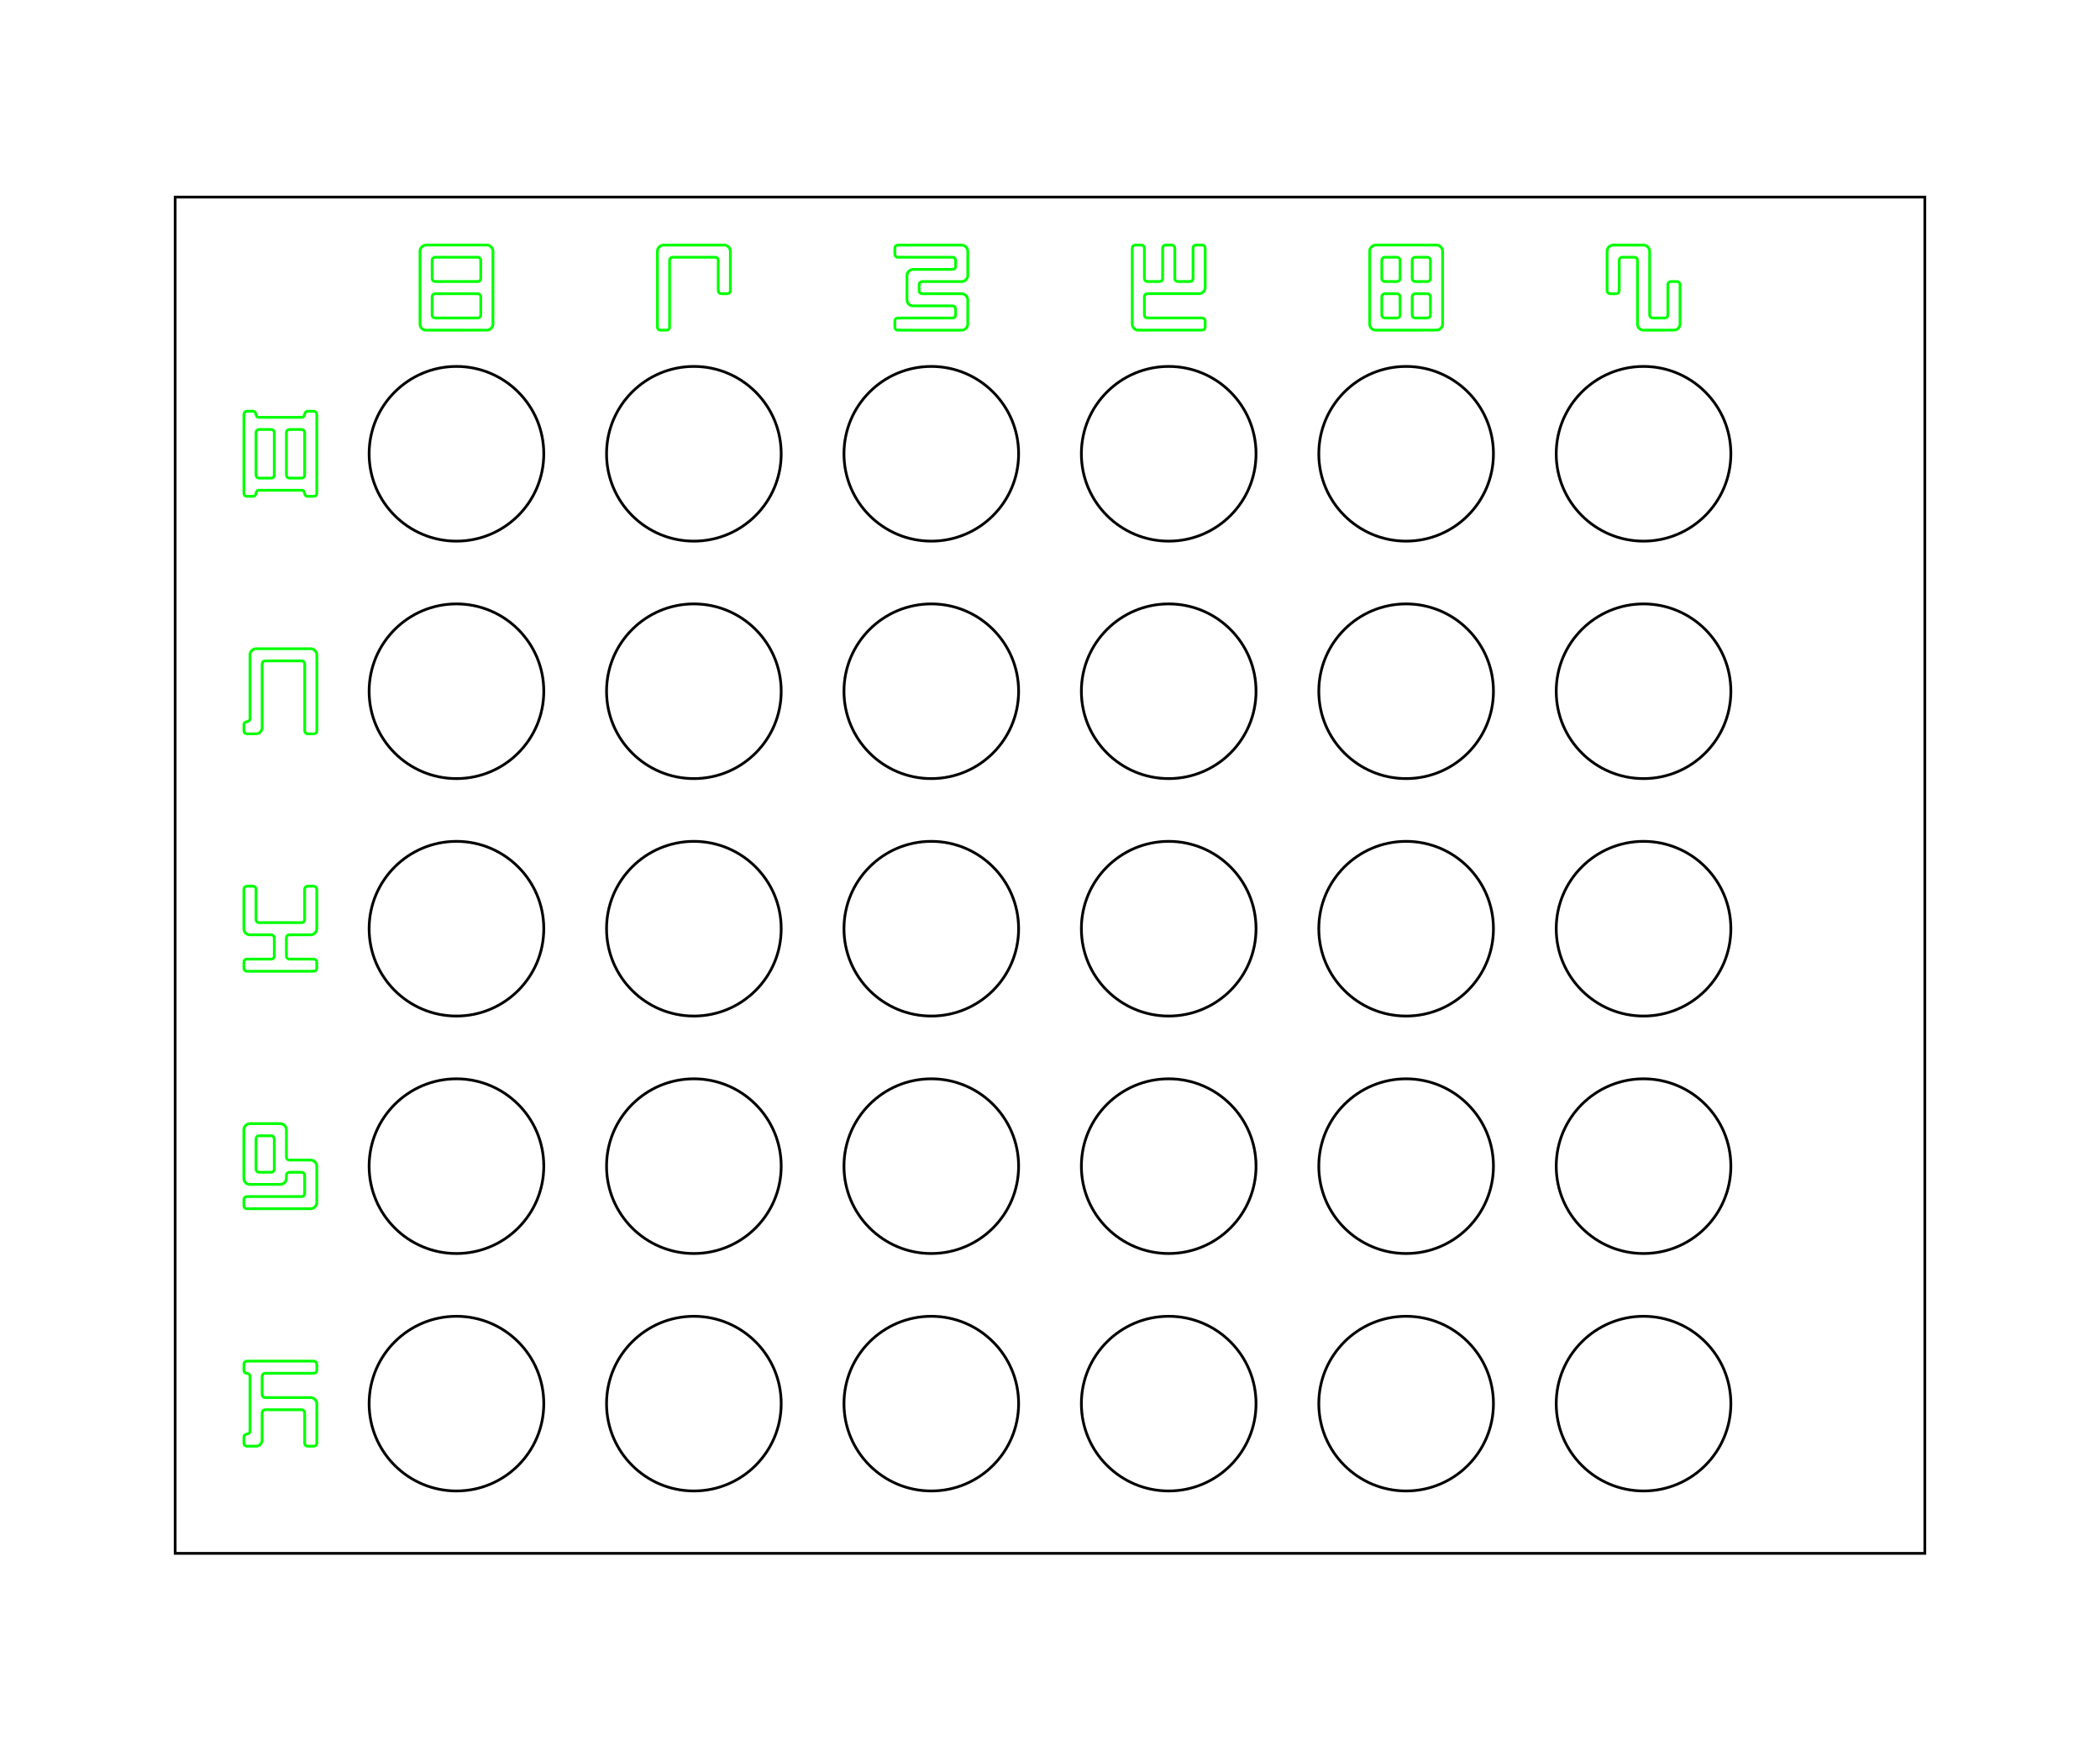
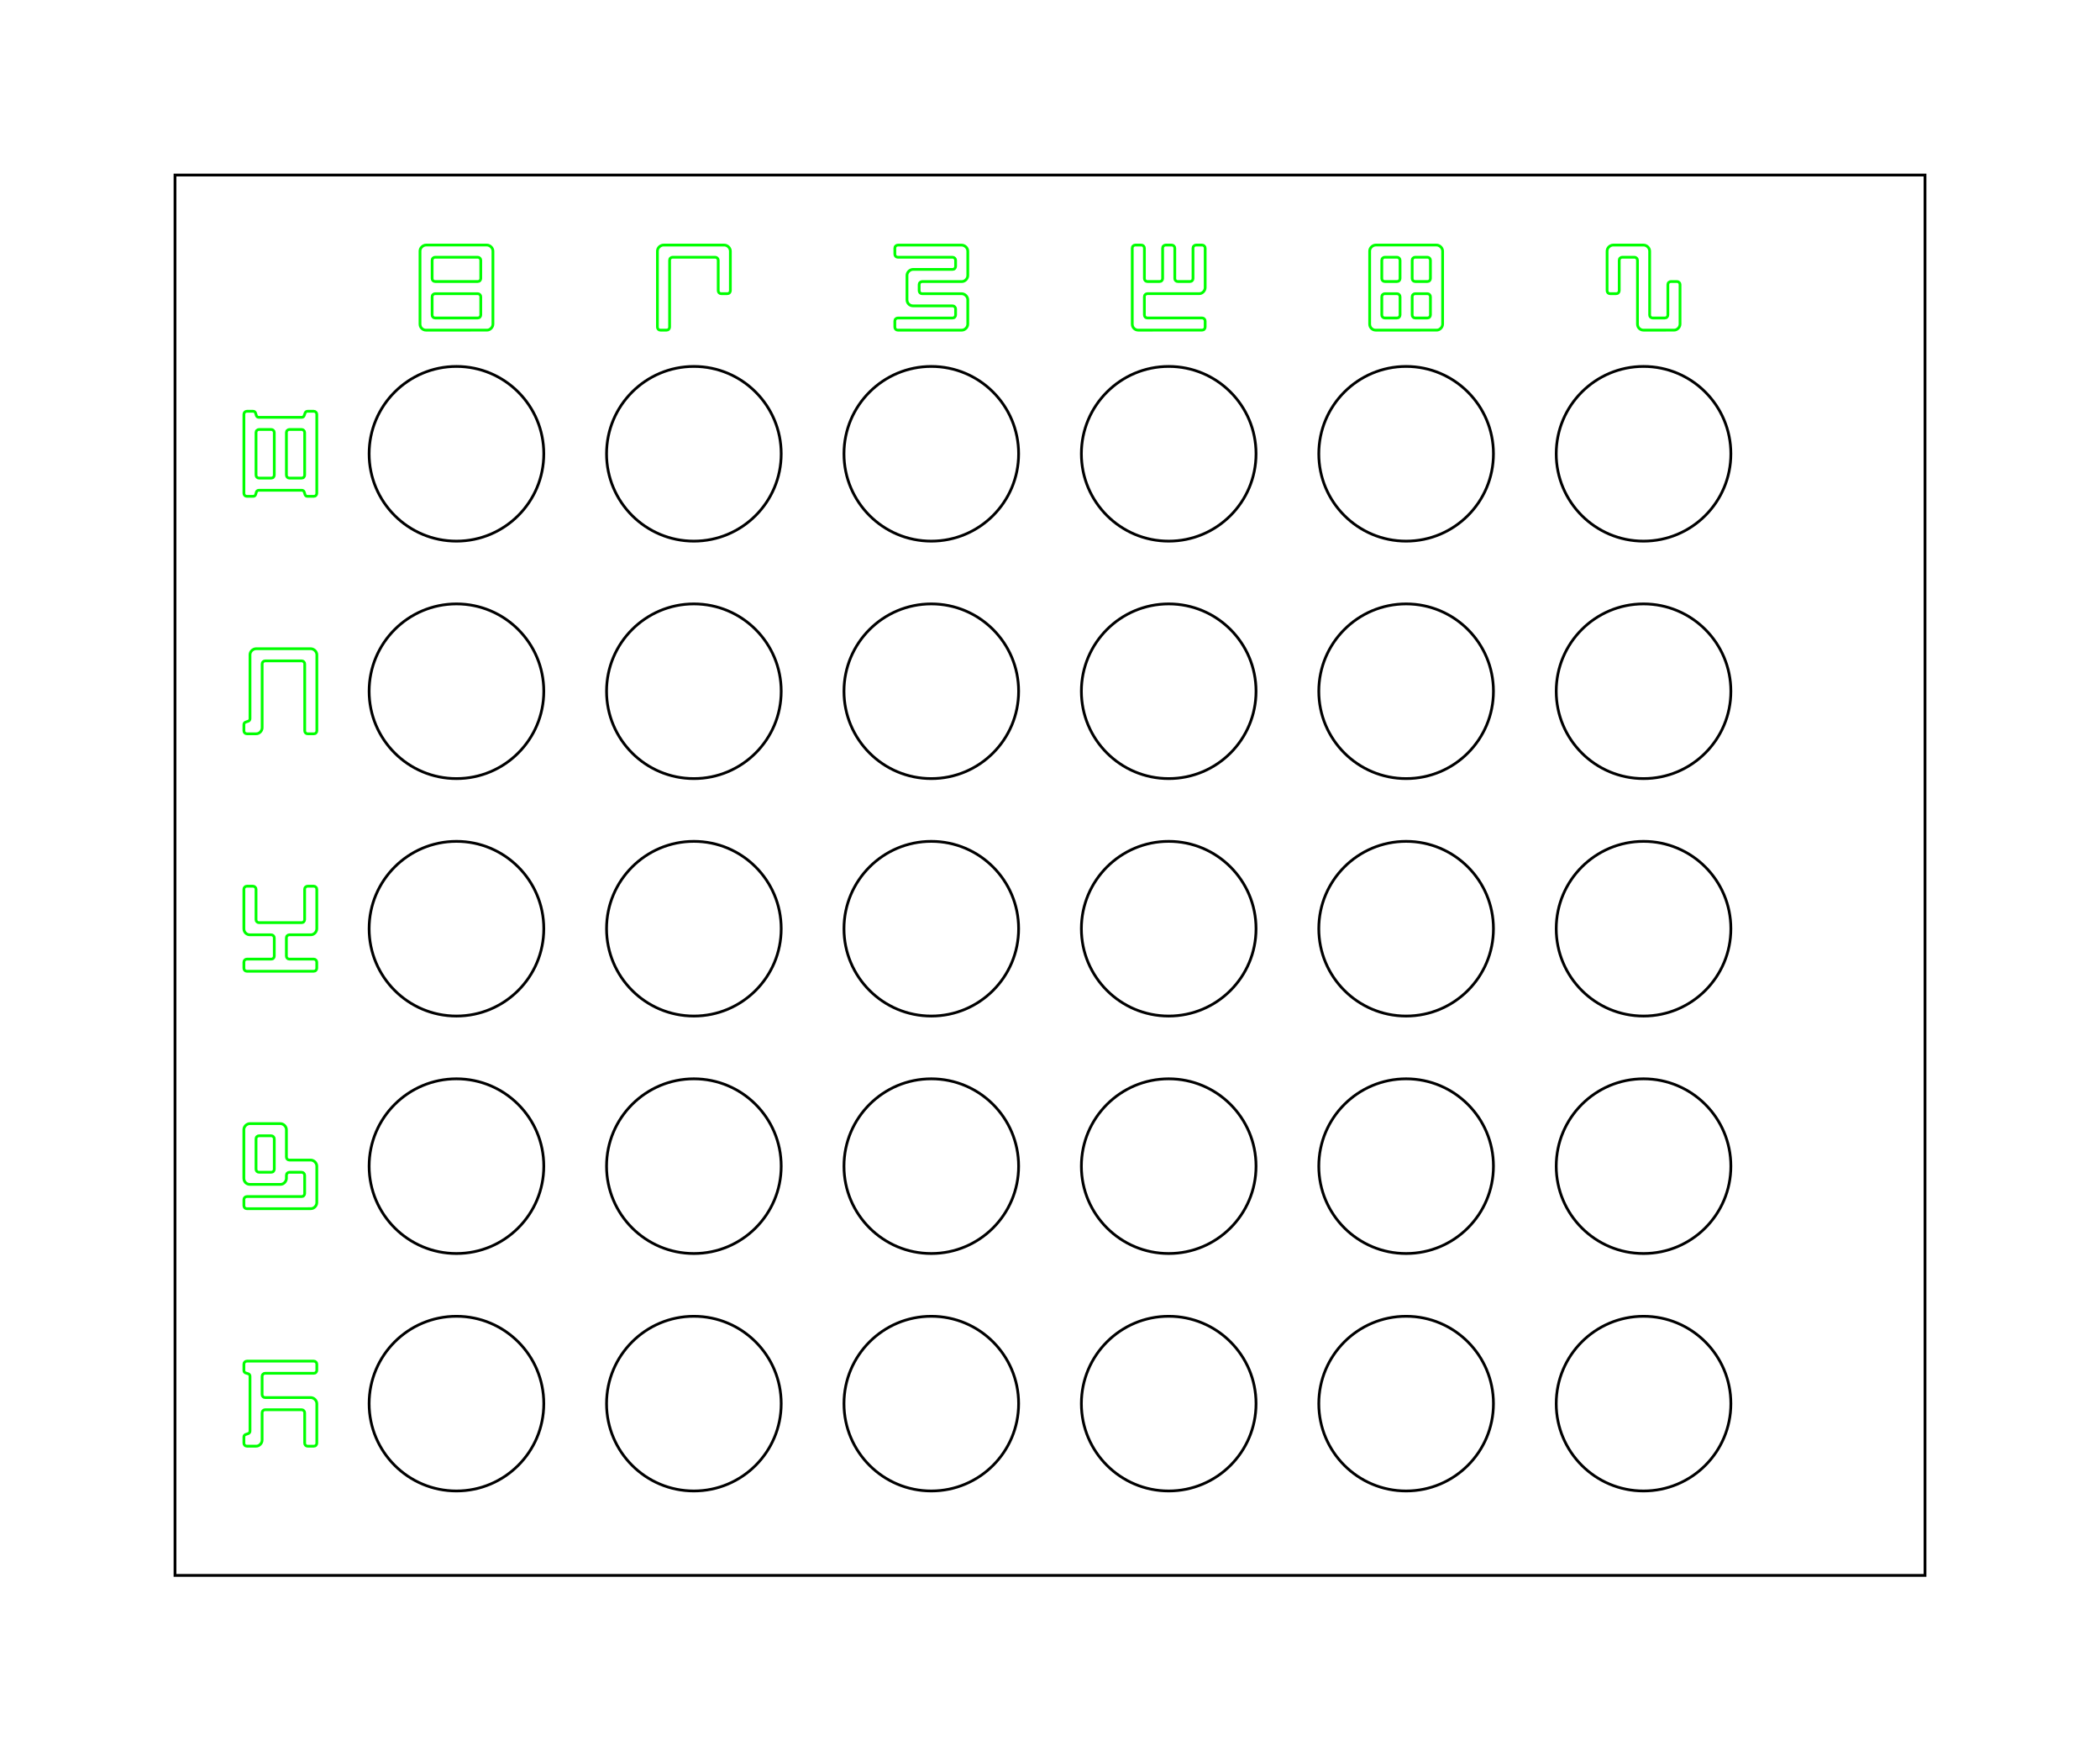
<svg xmlns="http://www.w3.org/2000/svg" width="6in" height="5in" viewBox="0 0 152.4 127" version="1.1" id="svg4577">
  <defs id="defs4571">
    </defs>
  <g id="layer1" transform="translate(237.9394,88.45743)">
-     <path style="fill:none;fill-opacity:1;stroke:#000000;stroke-width:0.2;stroke-linecap:round;stroke-miterlimit:4;stroke-dasharray:none;stroke-opacity:1" d="M -225.227,-74.157 H -98.252 V 24.242 H -225.227 Z" id="rect4522" />
+     <path style="fill:none;fill-opacity:1;stroke:#000000;stroke-width:0.203;stroke-linecap:round;stroke-miterlimit:4;stroke-dasharray:none;stroke-opacity:1" d="m -225.239,-75.757 h 127 v 101.6 h -127 z" id="rect4522" />
    <path style="fill:none;fill-opacity:1;stroke:#000000;stroke-width:0.2;stroke-linecap:round;stroke-miterlimit:4;stroke-dasharray:none;stroke-opacity:1" d="M -198.476,-55.534 A 6.337,6.337 0 0 1 -204.814,-49.196 6.337,6.337 0 0 1 -211.151,-55.534 6.337,6.337 0 0 1 -204.814,-61.871 6.337,6.337 0 0 1 -198.476,-55.534 Z" id="path4287" />
    <path style="opacity:1;fill:none;fill-opacity:1;stroke:#000000;stroke-width:0.2;stroke-linecap:round;stroke-miterlimit:4;stroke-dasharray:none;stroke-opacity:1" d="M -181.247,-55.534 A 6.337,6.337 0 0 1 -187.584,-49.196 6.337,6.337 0 0 1 -193.921,-55.534 6.337,6.337 0 0 1 -187.584,-61.871 6.337,6.337 0 0 1 -181.247,-55.534 Z" id="path4287-7" />
    <path style="fill:none;fill-opacity:1;stroke:#000000;stroke-width:0.2;stroke-linecap:round;stroke-miterlimit:4;stroke-dasharray:none;stroke-opacity:1" d="M -164.017,-55.534 A 6.337,6.337 0 0 1 -170.354,-49.196 6.337,6.337 0 0 1 -176.691,-55.534 6.337,6.337 0 0 1 -170.354,-61.871 6.337,6.337 0 0 1 -164.017,-55.534 Z" id="path4287-1" />
    <path style="fill:none;fill-opacity:1;stroke:#000000;stroke-width:0.2;stroke-linecap:round;stroke-miterlimit:4;stroke-dasharray:none;stroke-opacity:1" d="M -146.787,-55.534 A 6.337,6.337 0 0 1 -153.125,-49.196 6.337,6.337 0 0 1 -159.462,-55.534 6.337,6.337 0 0 1 -153.125,-61.871 6.337,6.337 0 0 1 -146.787,-55.534 Z" id="path4287-9" />
    <path style="fill:none;fill-opacity:1;stroke:#000000;stroke-width:0.2;stroke-linecap:round;stroke-miterlimit:4;stroke-dasharray:none;stroke-opacity:1" d="M -129.558,-55.534 A 6.337,6.337 0 0 1 -135.895,-49.196 6.337,6.337 0 0 1 -142.232,-55.534 6.337,6.337 0 0 1 -135.895,-61.871 6.337,6.337 0 0 1 -129.558,-55.534 Z" id="path4287-6" />
    <path style="fill:none;fill-opacity:1;stroke:#000000;stroke-width:0.2;stroke-linecap:round;stroke-miterlimit:4;stroke-dasharray:none;stroke-opacity:1" d="M -112.328,-55.534 A 6.337,6.337 0 0 1 -118.665,-49.196 6.337,6.337 0 0 1 -125.002,-55.534 6.337,6.337 0 0 1 -118.665,-61.871 6.337,6.337 0 0 1 -112.328,-55.534 Z" id="path4287-8" />
    <path style="fill:none;fill-opacity:1;stroke:#000000;stroke-width:0.2;stroke-linecap:round;stroke-miterlimit:4;stroke-dasharray:none;stroke-opacity:1" d="M -198.476,-38.305 A 6.337,6.337 0 0 1 -204.814,-31.968 6.337,6.337 0 0 1 -211.151,-38.305 6.337,6.337 0 0 1 -204.814,-44.642 6.337,6.337 0 0 1 -198.476,-38.305 Z" id="path4287-3" />
    <path style="fill:none;fill-opacity:1;stroke:#000000;stroke-width:0.2;stroke-linecap:round;stroke-miterlimit:4;stroke-dasharray:none;stroke-opacity:1" d="M -181.247,-38.305 A 6.337,6.337 0 0 1 -187.584,-31.968 6.337,6.337 0 0 1 -193.921,-38.305 6.337,6.337 0 0 1 -187.584,-44.642 6.337,6.337 0 0 1 -181.247,-38.305 Z" id="path4287-76" />
    <path style="fill:none;fill-opacity:1;stroke:#000000;stroke-width:0.2;stroke-linecap:round;stroke-miterlimit:4;stroke-dasharray:none;stroke-opacity:1" d="M -164.017,-38.305 A 6.337,6.337 0 0 1 -170.354,-31.968 6.337,6.337 0 0 1 -176.691,-38.305 6.337,6.337 0 0 1 -170.354,-44.642 6.337,6.337 0 0 1 -164.017,-38.305 Z" id="path4287-95" />
    <path style="fill:none;fill-opacity:1;stroke:#000000;stroke-width:0.2;stroke-linecap:round;stroke-miterlimit:4;stroke-dasharray:none;stroke-opacity:1" d="M -146.787,-38.305 A 6.337,6.337 0 0 1 -153.125,-31.968 6.337,6.337 0 0 1 -159.462,-38.305 6.337,6.337 0 0 1 -153.125,-44.642 6.337,6.337 0 0 1 -146.787,-38.305 Z" id="path4287-17" />
    <path style="opacity:1;fill:none;fill-opacity:1;stroke:#000000;stroke-width:0.2;stroke-linecap:round;stroke-miterlimit:4;stroke-dasharray:none;stroke-opacity:1" d="M -129.558,-38.305 A 6.337,6.337 0 0 1 -135.895,-31.968 6.337,6.337 0 0 1 -142.232,-38.305 6.337,6.337 0 0 1 -135.895,-44.642 6.337,6.337 0 0 1 -129.558,-38.305 Z" id="path4287-92" />
    <path style="fill:none;fill-opacity:1;stroke:#000000;stroke-width:0.2;stroke-linecap:round;stroke-miterlimit:4;stroke-dasharray:none;stroke-opacity:1" d="M -112.328,-38.305 A 6.337,6.337 0 0 1 -118.665,-31.968 6.337,6.337 0 0 1 -125.002,-38.305 6.337,6.337 0 0 1 -118.665,-44.642 6.337,6.337 0 0 1 -112.328,-38.305 Z" id="path4287-5" />
    <path style="fill:none;fill-opacity:1;stroke:#000000;stroke-width:0.2;stroke-linecap:round;stroke-miterlimit:4;stroke-dasharray:none;stroke-opacity:1" d="M -198.476,-21.077 A 6.337,6.337 0 0 1 -204.814,-14.74 6.337,6.337 0 0 1 -211.151,-21.077 6.337,6.337 0 0 1 -204.814,-27.414 6.337,6.337 0 0 1 -198.476,-21.077 Z" id="path4287-52" />
    <path style="fill:none;fill-opacity:1;stroke:#000000;stroke-width:0.2;stroke-linecap:round;stroke-miterlimit:4;stroke-dasharray:none;stroke-opacity:1" d="M -181.247,-21.077 A 6.337,6.337 0 0 1 -187.584,-14.74 6.337,6.337 0 0 1 -193.921,-21.077 6.337,6.337 0 0 1 -187.584,-27.414 6.337,6.337 0 0 1 -181.247,-21.077 Z" id="path4287-67" />
    <path style="opacity:1;fill:none;fill-opacity:1;stroke:#000000;stroke-width:0.2;stroke-linecap:round;stroke-miterlimit:4;stroke-dasharray:none;stroke-opacity:1" d="M -164.017,-21.077 A 6.337,6.337 0 0 1 -170.354,-14.74 6.337,6.337 0 0 1 -176.691,-21.077 6.337,6.337 0 0 1 -170.354,-27.414 6.337,6.337 0 0 1 -164.017,-21.077 Z" id="path4287-63" />
    <path style="fill:none;fill-opacity:1;stroke:#000000;stroke-width:0.2;stroke-linecap:round;stroke-miterlimit:4;stroke-dasharray:none;stroke-opacity:1" d="M -146.787,-21.077 A 6.337,6.337 0 0 1 -153.125,-14.74 6.337,6.337 0 0 1 -159.462,-21.077 6.337,6.337 0 0 1 -153.125,-27.414 6.337,6.337 0 0 1 -146.787,-21.077 Z" id="path4287-2" />
    <path style="fill:none;fill-opacity:1;stroke:#000000;stroke-width:0.2;stroke-linecap:round;stroke-miterlimit:4;stroke-dasharray:none;stroke-opacity:1" d="M -129.558,-21.077 A 6.337,6.337 0 0 1 -135.895,-14.74 6.337,6.337 0 0 1 -142.232,-21.077 6.337,6.337 0 0 1 -135.895,-27.414 6.337,6.337 0 0 1 -129.558,-21.077 Z" id="path4287-87" />
    <path style="fill:none;fill-opacity:1;stroke:#000000;stroke-width:0.2;stroke-linecap:round;stroke-miterlimit:4;stroke-dasharray:none;stroke-opacity:1" d="M -112.328,-21.077 A 6.337,6.337 0 0 1 -118.665,-14.74 6.337,6.337 0 0 1 -125.002,-21.077 6.337,6.337 0 0 1 -118.665,-27.414 6.337,6.337 0 0 1 -112.328,-21.077 Z" id="path4287-4" />
    <path style="opacity:1;fill:none;fill-opacity:1;stroke:#000000;stroke-width:0.2;stroke-linecap:round;stroke-miterlimit:4;stroke-dasharray:none;stroke-opacity:1" d="M -112.328,-3.849 A 6.337,6.337 0 0 1 -118.665,2.489 6.337,6.337 0 0 1 -125.002,-3.849 6.337,6.337 0 0 1 -118.665,-10.186 6.337,6.337 0 0 1 -112.328,-3.849 Z" id="path4287-27" />
    <path style="fill:none;fill-opacity:1;stroke:#000000;stroke-width:0.2;stroke-linecap:round;stroke-miterlimit:4;stroke-dasharray:none;stroke-opacity:1" d="M -129.558,-3.849 A 6.337,6.337 0 0 1 -135.895,2.489 6.337,6.337 0 0 1 -142.232,-3.849 6.337,6.337 0 0 1 -135.895,-10.186 6.337,6.337 0 0 1 -129.558,-3.849 Z" id="path4287-10" />
    <path style="fill:none;fill-opacity:1;stroke:#000000;stroke-width:0.2;stroke-linecap:round;stroke-miterlimit:4;stroke-dasharray:none;stroke-opacity:1" d="M -146.787,-3.849 A 6.337,6.337 0 0 1 -153.125,2.489 6.337,6.337 0 0 1 -159.462,-3.849 6.337,6.337 0 0 1 -153.125,-10.186 6.337,6.337 0 0 1 -146.787,-3.849 Z" id="path4287-13" />
    <path style="fill:none;fill-opacity:1;stroke:#000000;stroke-width:0.2;stroke-linecap:round;stroke-miterlimit:4;stroke-dasharray:none;stroke-opacity:1" d="M -164.017,-3.849 A 6.337,6.337 0 0 1 -170.354,2.489 6.337,6.337 0 0 1 -176.691,-3.849 6.337,6.337 0 0 1 -170.354,-10.186 6.337,6.337 0 0 1 -164.017,-3.849 Z" id="path4287-94" />
    <path style="fill:none;fill-opacity:1;stroke:#000000;stroke-width:0.2;stroke-linecap:round;stroke-miterlimit:4;stroke-dasharray:none;stroke-opacity:1" d="M -181.247,-3.849 A 6.337,6.337 0 0 1 -187.584,2.489 6.337,6.337 0 0 1 -193.921,-3.849 6.337,6.337 0 0 1 -187.584,-10.186 6.337,6.337 0 0 1 -181.247,-3.849 Z" id="path4287-68" />
    <path style="fill:none;fill-opacity:1;stroke:#000000;stroke-width:0.2;stroke-linecap:round;stroke-miterlimit:4;stroke-dasharray:none;stroke-opacity:1" d="M -198.476,-3.849 A 6.337,6.337 0 0 1 -204.814,2.489 6.337,6.337 0 0 1 -211.151,-3.849 6.337,6.337 0 0 1 -204.814,-10.186 6.337,6.337 0 0 1 -198.476,-3.849 Z" id="path4287-0" />
    <path style="opacity:1;fill:none;fill-opacity:1;stroke:#000000;stroke-width:0.2;stroke-linecap:round;stroke-miterlimit:4;stroke-dasharray:none;stroke-opacity:1" d="M -198.476,13.38 A 6.337,6.337 0 0 1 -204.814,19.717 6.337,6.337 0 0 1 -211.151,13.38 6.337,6.337 0 0 1 -204.814,7.043 6.337,6.337 0 0 1 -198.476,13.38 Z" id="path4287-59" />
    <path style="fill:none;fill-opacity:1;stroke:#000000;stroke-width:0.2;stroke-linecap:round;stroke-miterlimit:4;stroke-dasharray:none;stroke-opacity:1" d="M -181.247,13.38 A 6.337,6.337 0 0 1 -187.584,19.717 6.337,6.337 0 0 1 -193.921,13.38 6.337,6.337 0 0 1 -187.584,7.043 6.337,6.337 0 0 1 -181.247,13.38 Z" id="path4287-62" />
    <path style="fill:none;fill-opacity:1;stroke:#000000;stroke-width:0.2;stroke-linecap:round;stroke-miterlimit:4;stroke-dasharray:none;stroke-opacity:1" d="M -164.017,13.38 A 6.337,6.337 0 0 1 -170.354,19.717 6.337,6.337 0 0 1 -176.691,13.38 6.337,6.337 0 0 1 -170.354,7.043 6.337,6.337 0 0 1 -164.017,13.38 Z" id="path4287-29" />
    <path style="fill:none;fill-opacity:1;stroke:#000000;stroke-width:0.2;stroke-linecap:round;stroke-miterlimit:4;stroke-dasharray:none;stroke-opacity:1" d="M -146.787,13.38 A 6.337,6.337 0 0 1 -153.125,19.717 6.337,6.337 0 0 1 -159.462,13.38 6.337,6.337 0 0 1 -153.125,7.043 6.337,6.337 0 0 1 -146.787,13.38 Z" id="path4287-44" />
    <path style="fill:none;fill-opacity:1;stroke:#000000;stroke-width:0.2;stroke-linecap:round;stroke-miterlimit:4;stroke-dasharray:none;stroke-opacity:1" d="M -129.558,13.38 A 6.337,6.337 0 0 1 -135.895,19.717 6.337,6.337 0 0 1 -142.232,13.38 6.337,6.337 0 0 1 -135.895,7.043 6.337,6.337 0 0 1 -129.558,13.38 Z" id="path4287-84" />
    <path style="fill:none;fill-opacity:1;stroke:#000000;stroke-width:0.2;stroke-linecap:round;stroke-miterlimit:4;stroke-dasharray:none;stroke-opacity:1" d="M -112.328,13.38 A 6.337,6.337 0 0 1 -118.665,19.717 6.337,6.337 0 0 1 -125.002,13.38 6.337,6.337 0 0 1 -118.665,7.043 6.337,6.337 0 0 1 -112.328,13.38 Z" id="path4287-74" />
    <path id="path4647" style="font-style:normal;font-variant:normal;font-weight:normal;font-stretch:normal;font-size:7.056px;line-height:1.25;font-family:Magzetician;-inkscape-font-specification:Magzetician;letter-spacing:10.665px;word-spacing:0px;fill:none;fill-opacity:1;stroke:#00ff00;stroke-width:0.2;stroke-linecap:butt;stroke-linejoin:miter;stroke-miterlimit:4;stroke-dasharray:none;stroke-opacity:1" d="m -203.27,-65.386 q 0.097,0 0.158,-0.065 0.062,-0.065 0.062,-0.155 v -1.323 q 0,-0.09 -0.066,-0.155 -0.066,-0.065 -0.155,-0.065 h -3.087 q -0.09,0 -0.155,0.062 -0.066,0.062 -0.066,0.158 v 1.323 q 0,0.096 0.062,0.158 0.062,0.062 0.158,0.062 z m 0,-2.646 q 0.097,0 0.158,-0.065 0.062,-0.065 0.062,-0.155 v -1.323 q 0,-0.09 -0.066,-0.155 -0.066,-0.065 -0.155,-0.065 h -3.087 q -0.09,0 -0.155,0.062 -0.066,0.062 -0.066,0.158 v 1.323 q 0,0.096 0.062,0.158 0.062,0.062 0.158,0.062 z m -3.748,3.528 q -0.093,0 -0.176,-0.034 -0.079,-0.034 -0.138,-0.093 -0.059,-0.059 -0.093,-0.138 -0.034,-0.083 -0.034,-0.176 v -5.292 q 0,-0.09 0.034,-0.169 0.038,-0.079 0.097,-0.138 0.062,-0.062 0.141,-0.096 0.079,-0.038 0.169,-0.038 h 4.41 q 0.09,0 0.169,0.038 0.079,0.034 0.138,0.096 0.062,0.059 0.097,0.138 0.038,0.079 0.038,0.169 v 5.292 q 0,0.09 -0.038,0.169 -0.035,0.079 -0.097,0.141 -0.059,0.059 -0.138,0.096 -0.079,0.034 -0.169,0.034 z" />
    <path id="path4649" style="font-style:normal;font-variant:normal;font-weight:normal;font-stretch:normal;font-size:7.056px;line-height:1.25;font-family:Magzetician;-inkscape-font-specification:Magzetician;letter-spacing:10.665px;word-spacing:0px;fill:none;fill-opacity:1;stroke:#00ff00;stroke-width:0.2;stroke-linecap:butt;stroke-linejoin:miter;stroke-miterlimit:4;stroke-dasharray:none;stroke-opacity:1" d="m -190.009,-64.504 q -0.097,0 -0.158,-0.062 -0.062,-0.062 -0.062,-0.158 v -5.512 q 0,-0.09 0.034,-0.169 0.038,-0.079 0.097,-0.138 0.062,-0.062 0.141,-0.096 0.079,-0.038 0.169,-0.038 h 4.41 q 0.09,0 0.169,0.038 0.079,0.034 0.138,0.096 0.062,0.059 0.097,0.138 0.038,0.079 0.038,0.169 v 2.866 q 0,0.09 -0.062,0.155 -0.062,0.065 -0.158,0.065 h -0.441 q -0.097,0 -0.158,-0.062 -0.062,-0.062 -0.062,-0.158 v -2.205 q 0,-0.09 -0.066,-0.155 -0.065,-0.065 -0.155,-0.065 h -3.087 q -0.09,0 -0.155,0.062 -0.066,0.062 -0.066,0.158 v 4.851 q 0,0.09 -0.062,0.155 -0.062,0.065 -0.158,0.065 z" />
    <path id="path4651" style="font-style:normal;font-variant:normal;font-weight:normal;font-stretch:normal;font-size:7.056px;line-height:1.25;font-family:Magzetician;-inkscape-font-specification:Magzetician;letter-spacing:10.665px;word-spacing:0px;fill:none;fill-opacity:1;stroke:#00ff00;stroke-width:0.2;stroke-linecap:butt;stroke-linejoin:miter;stroke-miterlimit:4;stroke-dasharray:none;stroke-opacity:1" d="m -172.78,-64.504 q -0.097,0 -0.158,-0.062 -0.062,-0.062 -0.062,-0.158 v -0.441 q 0,-0.096 0.066,-0.158 0.065,-0.062 0.155,-0.062 h 3.969 q 0.097,0 0.158,-0.065 0.062,-0.065 0.062,-0.155 v -0.441 q 0,-0.09 -0.065,-0.155 -0.066,-0.065 -0.155,-0.065 h -2.866 q -0.093,0 -0.176,-0.034 -0.079,-0.034 -0.138,-0.093 -0.059,-0.059 -0.093,-0.138 -0.035,-0.083 -0.035,-0.176 v -1.764 q 0,-0.09 0.035,-0.169 0.038,-0.079 0.097,-0.138 0.062,-0.062 0.141,-0.096 0.079,-0.038 0.169,-0.038 h 2.866 q 0.097,0 0.158,-0.065 0.062,-0.065 0.062,-0.155 v -0.441 q 0,-0.09 -0.065,-0.155 -0.066,-0.065 -0.155,-0.065 h -3.969 q -0.097,0 -0.158,-0.062 -0.062,-0.062 -0.062,-0.158 v -0.441 q 0,-0.096 0.066,-0.158 0.065,-0.062 0.155,-0.062 h 4.63 q 0.09,0 0.169,0.038 0.079,0.034 0.138,0.096 0.062,0.059 0.097,0.138 0.038,0.079 0.038,0.169 v 1.764 q 0,0.09 -0.038,0.169 -0.034,0.079 -0.097,0.141 -0.059,0.059 -0.138,0.096 -0.079,0.034 -0.169,0.034 h -2.866 q -0.09,0 -0.155,0.062 -0.066,0.062 -0.066,0.158 v 0.441 q 0,0.096 0.062,0.158 0.062,0.062 0.158,0.062 h 2.866 q 0.09,0 0.169,0.038 0.079,0.034 0.138,0.096 0.062,0.059 0.097,0.138 0.038,0.079 0.038,0.169 v 1.764 q 0,0.09 -0.038,0.169 -0.034,0.079 -0.097,0.141 -0.059,0.059 -0.138,0.096 -0.079,0.034 -0.169,0.034 z" />
    <path id="path4653" style="font-style:normal;font-variant:normal;font-weight:normal;font-stretch:normal;font-size:7.056px;line-height:1.25;font-family:Magzetician;-inkscape-font-specification:Magzetician;letter-spacing:10.665px;word-spacing:0px;fill:none;fill-opacity:1;stroke:#00ff00;stroke-width:0.2;stroke-linecap:butt;stroke-linejoin:miter;stroke-miterlimit:4;stroke-dasharray:none;stroke-opacity:1" d="m -155.329,-64.504 q -0.093,0 -0.176,-0.034 -0.079,-0.034 -0.138,-0.093 -0.059,-0.059 -0.093,-0.138 -0.034,-0.083 -0.034,-0.176 v -5.512 q 0,-0.096 0.066,-0.158 0.065,-0.062 0.155,-0.062 h 0.441 q 0.09,0 0.155,0.065 0.065,0.065 0.065,0.155 v 2.205 q 0,0.096 0.062,0.158 0.062,0.062 0.158,0.062 h 0.882 q 0.097,0 0.158,-0.065 0.062,-0.065 0.062,-0.155 v -2.205 q 0,-0.096 0.066,-0.158 0.065,-0.062 0.155,-0.062 h 0.441 q 0.09,0 0.155,0.065 0.066,0.065 0.066,0.155 v 2.205 q 0,0.096 0.062,0.158 0.062,0.062 0.158,0.062 h 0.882 q 0.097,0 0.158,-0.065 0.062,-0.065 0.062,-0.155 v -2.205 q 0,-0.096 0.066,-0.158 0.065,-0.062 0.155,-0.062 h 0.441 q 0.09,0 0.155,0.065 0.065,0.065 0.065,0.155 v 2.866 q 0,0.09 -0.038,0.169 -0.034,0.079 -0.097,0.141 -0.059,0.059 -0.138,0.096 -0.079,0.034 -0.169,0.034 h -3.748 q -0.09,0 -0.155,0.062 -0.066,0.062 -0.066,0.158 v 1.323 q 0,0.096 0.062,0.158 0.062,0.062 0.158,0.062 h 3.969 q 0.09,0 0.155,0.065 0.065,0.065 0.065,0.155 v 0.441 q 0,0.09 -0.062,0.155 -0.062,0.065 -0.158,0.065 z" />
    <path id="path4655" style="font-style:normal;font-variant:normal;font-weight:normal;font-stretch:normal;font-size:7.056px;line-height:1.25;font-family:Magzetician;-inkscape-font-specification:Magzetician;letter-spacing:10.665px;word-spacing:0px;fill:none;fill-opacity:1;stroke:#00ff00;stroke-width:0.2;stroke-linecap:butt;stroke-linejoin:miter;stroke-miterlimit:4;stroke-dasharray:none;stroke-opacity:1" d="m -136.556,-65.386 q 0.097,0 0.158,-0.065 0.062,-0.065 0.062,-0.155 v -1.323 q 0,-0.09 -0.066,-0.155 -0.066,-0.065 -0.155,-0.065 h -0.882 q -0.09,0 -0.155,0.062 -0.066,0.062 -0.066,0.158 v 1.323 q 0,0.096 0.062,0.158 0.062,0.062 0.158,0.062 z m 2.205,0 q 0.097,0 0.158,-0.065 0.062,-0.065 0.062,-0.155 v -1.323 q 0,-0.09 -0.066,-0.155 -0.066,-0.065 -0.155,-0.065 h -0.882 q -0.09,0 -0.155,0.062 -0.066,0.062 -0.066,0.158 v 1.323 q 0,0.096 0.062,0.158 0.062,0.062 0.158,0.062 z m -2.205,-2.646 q 0.097,0 0.158,-0.065 0.062,-0.065 0.062,-0.155 v -1.323 q 0,-0.09 -0.066,-0.155 -0.066,-0.065 -0.155,-0.065 h -0.882 q -0.09,0 -0.155,0.062 -0.066,0.062 -0.066,0.158 v 1.323 q 0,0.096 0.062,0.158 0.062,0.062 0.158,0.062 z m 2.205,0 q 0.097,0 0.158,-0.065 0.062,-0.065 0.062,-0.155 v -1.323 q 0,-0.09 -0.066,-0.155 -0.066,-0.065 -0.155,-0.065 h -0.882 q -0.09,0 -0.155,0.062 -0.066,0.062 -0.066,0.158 v 1.323 q 0,0.096 0.062,0.158 0.062,0.062 0.158,0.062 z m -3.748,3.528 q -0.093,0 -0.176,-0.034 -0.079,-0.034 -0.138,-0.093 -0.059,-0.059 -0.093,-0.138 -0.035,-0.083 -0.035,-0.176 v -5.292 q 0,-0.09 0.035,-0.169 0.038,-0.079 0.097,-0.138 0.062,-0.062 0.141,-0.096 0.079,-0.038 0.169,-0.038 h 4.41 q 0.09,0 0.169,0.038 0.079,0.034 0.138,0.096 0.062,0.059 0.097,0.138 0.038,0.079 0.038,0.169 v 5.292 q 0,0.09 -0.038,0.169 -0.034,0.079 -0.097,0.141 -0.059,0.059 -0.138,0.096 -0.079,0.034 -0.169,0.034 z" />
    <path id="path4657" style="font-style:normal;font-variant:normal;font-weight:normal;font-stretch:normal;font-size:7.056px;line-height:1.25;font-family:Magzetician;-inkscape-font-specification:Magzetician;letter-spacing:10.665px;word-spacing:0px;fill:none;fill-opacity:1;stroke:#00ff00;stroke-width:0.2;stroke-linecap:butt;stroke-linejoin:miter;stroke-miterlimit:4;stroke-dasharray:none;stroke-opacity:1" d="m -118.665,-64.504 q -0.093,0 -0.176,-0.034 -0.079,-0.034 -0.138,-0.093 -0.059,-0.059 -0.093,-0.138 -0.034,-0.083 -0.034,-0.176 v -4.63 q 0,-0.09 -0.066,-0.155 -0.065,-0.065 -0.155,-0.065 h -0.882 q -0.09,0 -0.155,0.062 -0.066,0.062 -0.066,0.158 v 2.205 q 0,0.09 -0.062,0.155 -0.062,0.065 -0.158,0.065 h -0.441 q -0.097,0 -0.158,-0.062 -0.062,-0.062 -0.062,-0.158 v -2.866 q 0,-0.09 0.035,-0.169 0.038,-0.079 0.097,-0.138 0.062,-0.062 0.141,-0.096 0.079,-0.038 0.169,-0.038 h 2.205 q 0.09,0 0.169,0.038 0.079,0.034 0.138,0.096 0.062,0.059 0.097,0.138 0.038,0.079 0.038,0.169 v 4.63 q 0,0.096 0.062,0.158 0.062,0.062 0.158,0.062 h 0.882 q 0.097,0 0.158,-0.065 0.062,-0.065 0.062,-0.155 v -2.205 q 0,-0.096 0.066,-0.158 0.065,-0.062 0.155,-0.062 h 0.441 q 0.09,0 0.155,0.065 0.066,0.065 0.066,0.155 v 2.866 q 0,0.09 -0.038,0.169 -0.034,0.079 -0.097,0.141 -0.059,0.059 -0.138,0.096 -0.079,0.034 -0.169,0.034 z" />
    <path id="path4327" style="font-style:normal;font-variant:normal;font-weight:normal;font-stretch:normal;font-size:25px;line-height:222%;font-family:Magzetician;-inkscape-font-specification:Magzetician;letter-spacing:29.38px;word-spacing:0px;writing-mode:tb-rl;fill:none;fill-opacity:1;stroke:#00ff00;stroke-width:0.2;stroke-linecap:butt;stroke-linejoin:miter;stroke-miterlimit:4;stroke-dasharray:none;stroke-opacity:1" d="m -218.255,-53.77 q 0.097,0 0.158,-0.065 0.062,-0.065 0.062,-0.155 v -3.087 q 0,-0.09 -0.066,-0.155 -0.066,-0.065 -0.155,-0.065 h -0.882 q -0.09,0 -0.155,0.062 -0.066,0.062 -0.066,0.158 v 3.087 q 0,0.096 0.062,0.158 0.062,0.062 0.158,0.062 z m 2.205,0 q 0.097,0 0.158,-0.065 0.062,-0.065 0.062,-0.155 v -3.087 q 0,-0.09 -0.066,-0.155 -0.065,-0.065 -0.155,-0.065 h -0.882 q -0.09,0 -0.155,0.062 -0.066,0.062 -0.066,0.158 v 3.087 q 0,0.096 0.062,0.158 0.062,0.062 0.158,0.062 z m -3.969,1.323 q -0.097,0 -0.158,-0.062 -0.062,-0.062 -0.062,-0.158 v -5.733 q 0,-0.096 0.065,-0.158 0.066,-0.062 0.155,-0.062 h 0.441 q 0.079,0 0.117,0.034 0.041,0.031 0.062,0.079 0.024,0.048 0.034,0.107 0.014,0.059 0.034,0.107 0.024,0.048 0.066,0.083 0.045,0.031 0.127,0.031 h 3.087 q 0.076,0 0.117,-0.031 0.041,-0.034 0.065,-0.083 0.024,-0.048 0.038,-0.107 0.014,-0.059 0.038,-0.107 0.024,-0.048 0.065,-0.079 0.041,-0.034 0.117,-0.034 h 0.441 q 0.09,0 0.155,0.065 0.065,0.065 0.065,0.155 v 5.733 q 0,0.09 -0.062,0.155 -0.062,0.065 -0.158,0.065 h -0.441 q -0.083,0 -0.124,-0.031 -0.041,-0.034 -0.066,-0.083 -0.021,-0.048 -0.031,-0.107 -0.01,-0.059 -0.035,-0.107 -0.021,-0.048 -0.062,-0.079 -0.041,-0.034 -0.124,-0.034 h -3.087 q -0.083,0 -0.124,0.034 -0.041,0.031 -0.065,0.079 -0.021,0.048 -0.031,0.107 -0.01,0.059 -0.034,0.107 -0.021,0.048 -0.062,0.083 -0.041,0.031 -0.124,0.031 z" />
    <path id="path4329" style="font-style:normal;font-variant:normal;font-weight:normal;font-stretch:normal;font-size:25px;line-height:222%;font-family:Magzetician;-inkscape-font-specification:Magzetician;letter-spacing:29.38px;word-spacing:0px;writing-mode:tb-rl;fill:none;fill-opacity:1;stroke:#00ff00;stroke-width:0.2;stroke-linecap:butt;stroke-linejoin:miter;stroke-miterlimit:4;stroke-dasharray:none;stroke-opacity:1" d="m -220.019,-35.218 q -0.097,0 -0.158,-0.062 -0.062,-0.062 -0.062,-0.158 v -0.441 q 0,-0.076 0.031,-0.117 0.034,-0.041 0.083,-0.065 0.048,-0.024 0.107,-0.038 0.059,-0.014 0.107,-0.038 0.048,-0.024 0.079,-0.065 0.035,-0.041 0.035,-0.117 v -4.63 q 0,-0.09 0.034,-0.169 0.038,-0.079 0.097,-0.138 0.062,-0.062 0.141,-0.096 0.079,-0.038 0.169,-0.038 h 3.969 q 0.09,0 0.169,0.038 0.079,0.034 0.138,0.096 0.062,0.059 0.097,0.138 0.038,0.079 0.038,0.169 v 5.512 q 0,0.09 -0.062,0.155 -0.062,0.065 -0.158,0.065 h -0.441 q -0.097,0 -0.158,-0.062 -0.062,-0.062 -0.062,-0.158 v -4.851 q 0,-0.09 -0.066,-0.155 -0.065,-0.065 -0.155,-0.065 h -2.646 q -0.09,0 -0.155,0.062 -0.066,0.062 -0.066,0.158 v 4.63 q 0,0.09 -0.038,0.169 -0.034,0.079 -0.097,0.141 -0.059,0.059 -0.138,0.096 -0.079,0.034 -0.169,0.034 z" />
    <path id="path4331" style="font-style:normal;font-variant:normal;font-weight:normal;font-stretch:normal;font-size:25px;line-height:222%;font-family:Magzetician;-inkscape-font-specification:Magzetician;letter-spacing:29.38px;word-spacing:0px;writing-mode:tb-rl;fill:none;fill-opacity:1;stroke:#00ff00;stroke-width:0.2;stroke-linecap:butt;stroke-linejoin:miter;stroke-miterlimit:4;stroke-dasharray:none;stroke-opacity:1" d="m -220.019,-17.99 q -0.097,0 -0.158,-0.062 -0.062,-0.062 -0.062,-0.158 v -0.441 q 0,-0.096 0.065,-0.158 0.066,-0.062 0.155,-0.062 h 1.764 q 0.097,0 0.158,-0.065 0.062,-0.065 0.062,-0.155 v -1.323 q 0,-0.09 -0.066,-0.155 -0.066,-0.065 -0.155,-0.065 h -1.543 q -0.093,0 -0.176,-0.034 -0.079,-0.034 -0.138,-0.093 -0.059,-0.059 -0.093,-0.138 -0.035,-0.083 -0.035,-0.176 v -2.866 q 0,-0.096 0.065,-0.158 0.066,-0.062 0.155,-0.062 h 0.441 q 0.09,0 0.155,0.065 0.066,0.065 0.066,0.155 v 2.205 q 0,0.096 0.062,0.158 0.062,0.062 0.158,0.062 h 3.087 q 0.097,0 0.158,-0.065 0.062,-0.065 0.062,-0.155 v -2.205 q 0,-0.096 0.066,-0.158 0.065,-0.062 0.155,-0.062 h 0.441 q 0.09,0 0.155,0.065 0.065,0.065 0.065,0.155 v 2.866 q 0,0.09 -0.038,0.169 -0.034,0.079 -0.097,0.141 -0.059,0.059 -0.138,0.096 -0.079,0.034 -0.169,0.034 h -1.543 q -0.09,0 -0.155,0.062 -0.066,0.062 -0.066,0.158 v 1.323 q 0,0.096 0.062,0.158 0.062,0.062 0.158,0.062 h 1.764 q 0.09,0 0.155,0.065 0.065,0.065 0.065,0.155 v 0.441 q 0,0.09 -0.062,0.155 -0.062,0.065 -0.158,0.065 z" />
    <path id="path4333" style="font-style:normal;font-variant:normal;font-weight:normal;font-stretch:normal;font-size:25px;line-height:222%;font-family:Magzetician;-inkscape-font-specification:Magzetician;letter-spacing:29.38px;word-spacing:0px;writing-mode:tb-rl;fill:none;fill-opacity:1;stroke:#00ff00;stroke-width:0.2;stroke-linecap:butt;stroke-linejoin:miter;stroke-miterlimit:4;stroke-dasharray:none;stroke-opacity:1" d="m -218.255,-3.408 q 0.097,0 0.158,-0.065 0.062,-0.065 0.062,-0.155 v -2.205 q 0,-0.09 -0.066,-0.155 -0.066,-0.065 -0.155,-0.065 h -0.882 q -0.09,0 -0.155,0.062 -0.066,0.062 -0.066,0.158 v 2.205 q 0,0.096 0.062,0.158 0.062,0.062 0.158,0.062 z m -1.764,2.646 q -0.097,0 -0.158,-0.062 -0.062,-0.062 -0.062,-0.158 v -0.441 q 0,-0.096 0.065,-0.158 0.066,-0.062 0.155,-0.062 h 3.969 q 0.097,0 0.158,-0.065 0.062,-0.065 0.062,-0.155 v -1.323 q 0,-0.09 -0.066,-0.155 -0.065,-0.065 -0.155,-0.065 h -0.882 q -0.09,0 -0.155,0.062 -0.066,0.062 -0.066,0.158 v 0.22 q 0,0.09 -0.038,0.169 -0.034,0.079 -0.097,0.141 -0.059,0.059 -0.138,0.096 -0.079,0.034 -0.169,0.034 h -2.205 q -0.093,0 -0.176,-0.034 -0.079,-0.034 -0.138,-0.093 -0.059,-0.059 -0.093,-0.138 -0.035,-0.083 -0.035,-0.176 v -3.528 q 0,-0.09 0.035,-0.169 0.038,-0.079 0.097,-0.138 0.062,-0.062 0.141,-0.096 0.079,-0.038 0.169,-0.038 h 2.205 q 0.09,0 0.169,0.038 0.079,0.034 0.138,0.096 0.062,0.059 0.097,0.138 0.038,0.079 0.038,0.169 v 1.984 q 0,0.096 0.062,0.158 0.062,0.062 0.158,0.062 h 1.543 q 0.09,0 0.169,0.038 0.079,0.034 0.138,0.096 0.062,0.059 0.097,0.138 0.038,0.079 0.038,0.169 v 2.646 q 0,0.09 -0.038,0.169 -0.034,0.079 -0.097,0.141 -0.059,0.059 -0.138,0.096 -0.079,0.034 -0.169,0.034 z" />
    <path id="path4335" style="font-style:normal;font-variant:normal;font-weight:normal;font-stretch:normal;font-size:25px;line-height:222%;font-family:Magzetician;-inkscape-font-specification:Magzetician;letter-spacing:29.38px;word-spacing:0px;writing-mode:tb-rl;fill:none;fill-opacity:1;stroke:#00ff00;stroke-width:0.2;stroke-linecap:butt;stroke-linejoin:miter;stroke-miterlimit:4;stroke-dasharray:none;stroke-opacity:1" d="m -220.019,16.467 q -0.097,0 -0.158,-0.062 -0.062,-0.062 -0.062,-0.158 v -0.441 q 0,-0.076 0.031,-0.117 0.034,-0.041 0.083,-0.065 0.048,-0.024 0.107,-0.038 0.059,-0.014 0.107,-0.038 0.048,-0.024 0.079,-0.065 0.035,-0.041 0.035,-0.117 v -3.969 q 0,-0.079 -0.035,-0.117 -0.031,-0.041 -0.079,-0.062 -0.048,-0.024 -0.107,-0.034 -0.059,-0.014 -0.107,-0.034 -0.048,-0.024 -0.083,-0.065 -0.031,-0.045 -0.031,-0.127 v -0.441 q 0,-0.096 0.065,-0.158 0.066,-0.062 0.155,-0.062 h 4.851 q 0.09,0 0.155,0.065 0.065,0.065 0.065,0.155 v 0.441 q 0,0.09 -0.062,0.155 -0.062,0.065 -0.158,0.065 h -3.528 q -0.09,0 -0.155,0.062 -0.066,0.062 -0.066,0.158 v 1.323 q 0,0.096 0.062,0.158 0.062,0.062 0.158,0.062 h 3.307 q 0.09,0 0.169,0.038 0.079,0.034 0.138,0.096 0.062,0.059 0.097,0.138 0.038,0.079 0.038,0.169 v 2.866 q 0,0.09 -0.062,0.155 -0.062,0.065 -0.158,0.065 h -0.441 q -0.097,0 -0.158,-0.062 -0.062,-0.062 -0.062,-0.158 v -2.205 q 0,-0.09 -0.066,-0.155 -0.065,-0.065 -0.155,-0.065 h -2.646 q -0.09,0 -0.155,0.062 -0.066,0.062 -0.066,0.158 v 1.984 q 0,0.09 -0.038,0.169 -0.034,0.079 -0.097,0.141 -0.059,0.059 -0.138,0.096 -0.079,0.034 -0.169,0.034 z" />
  </g>
</svg>
